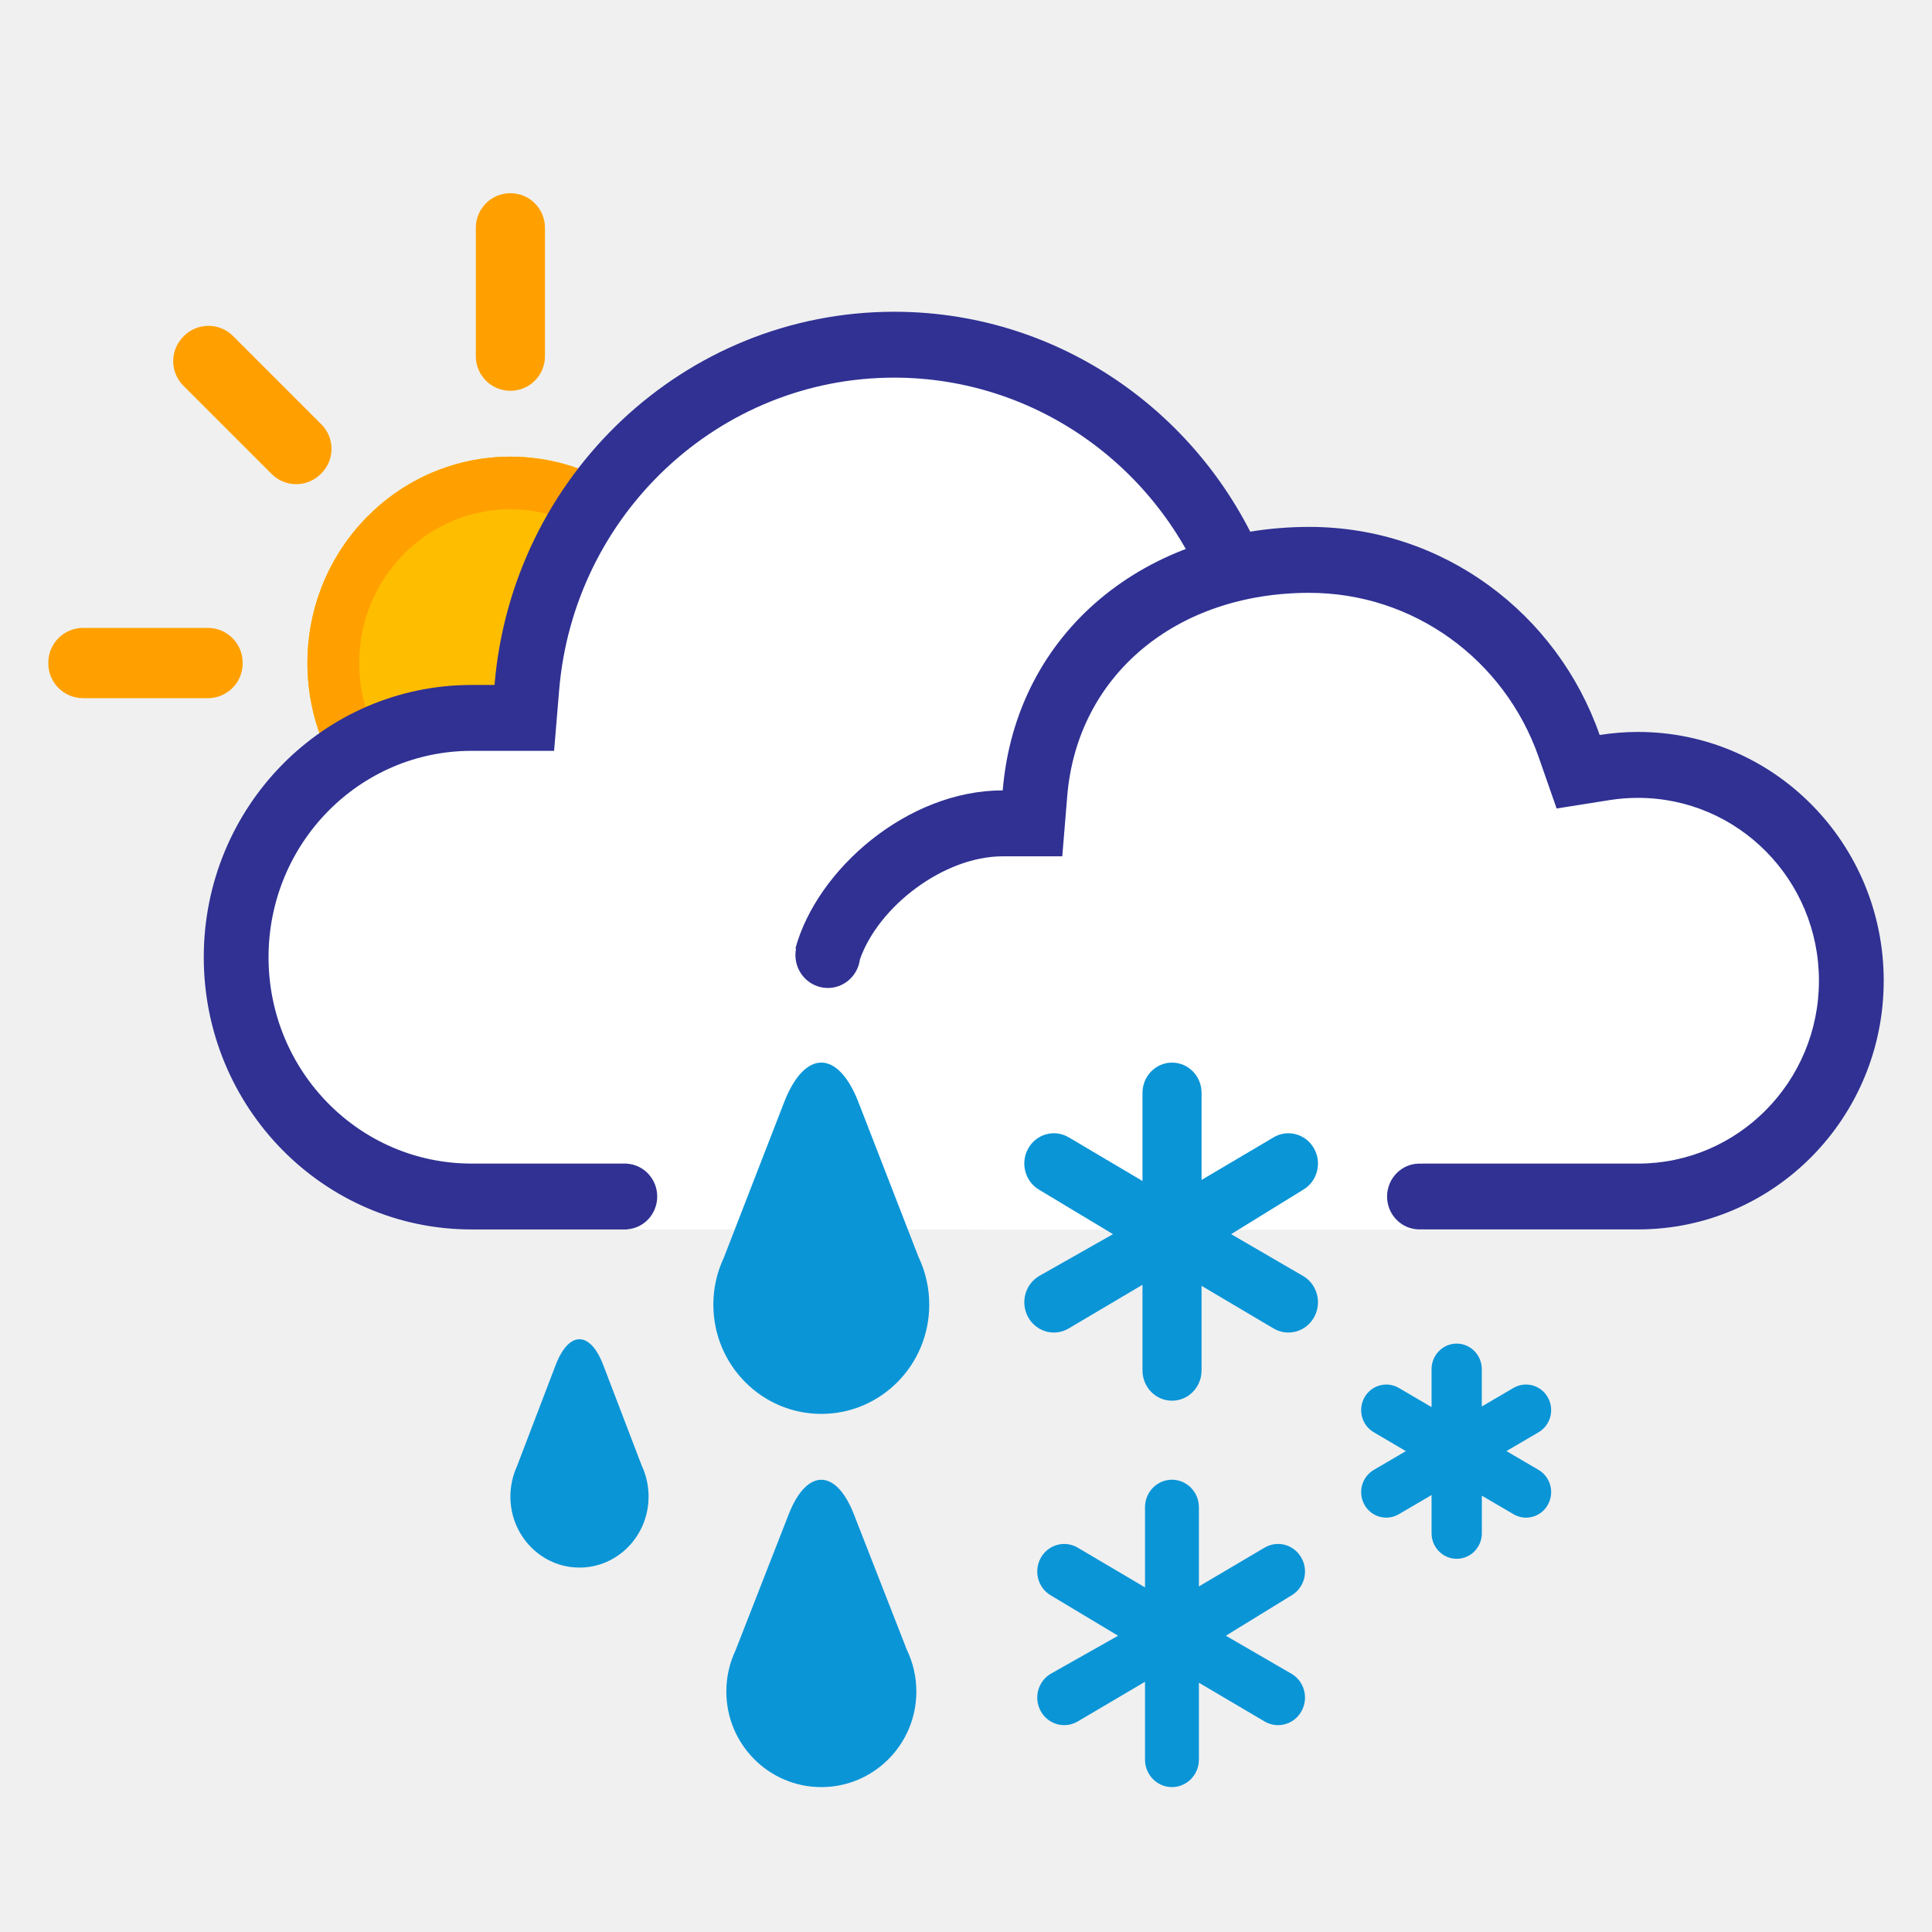
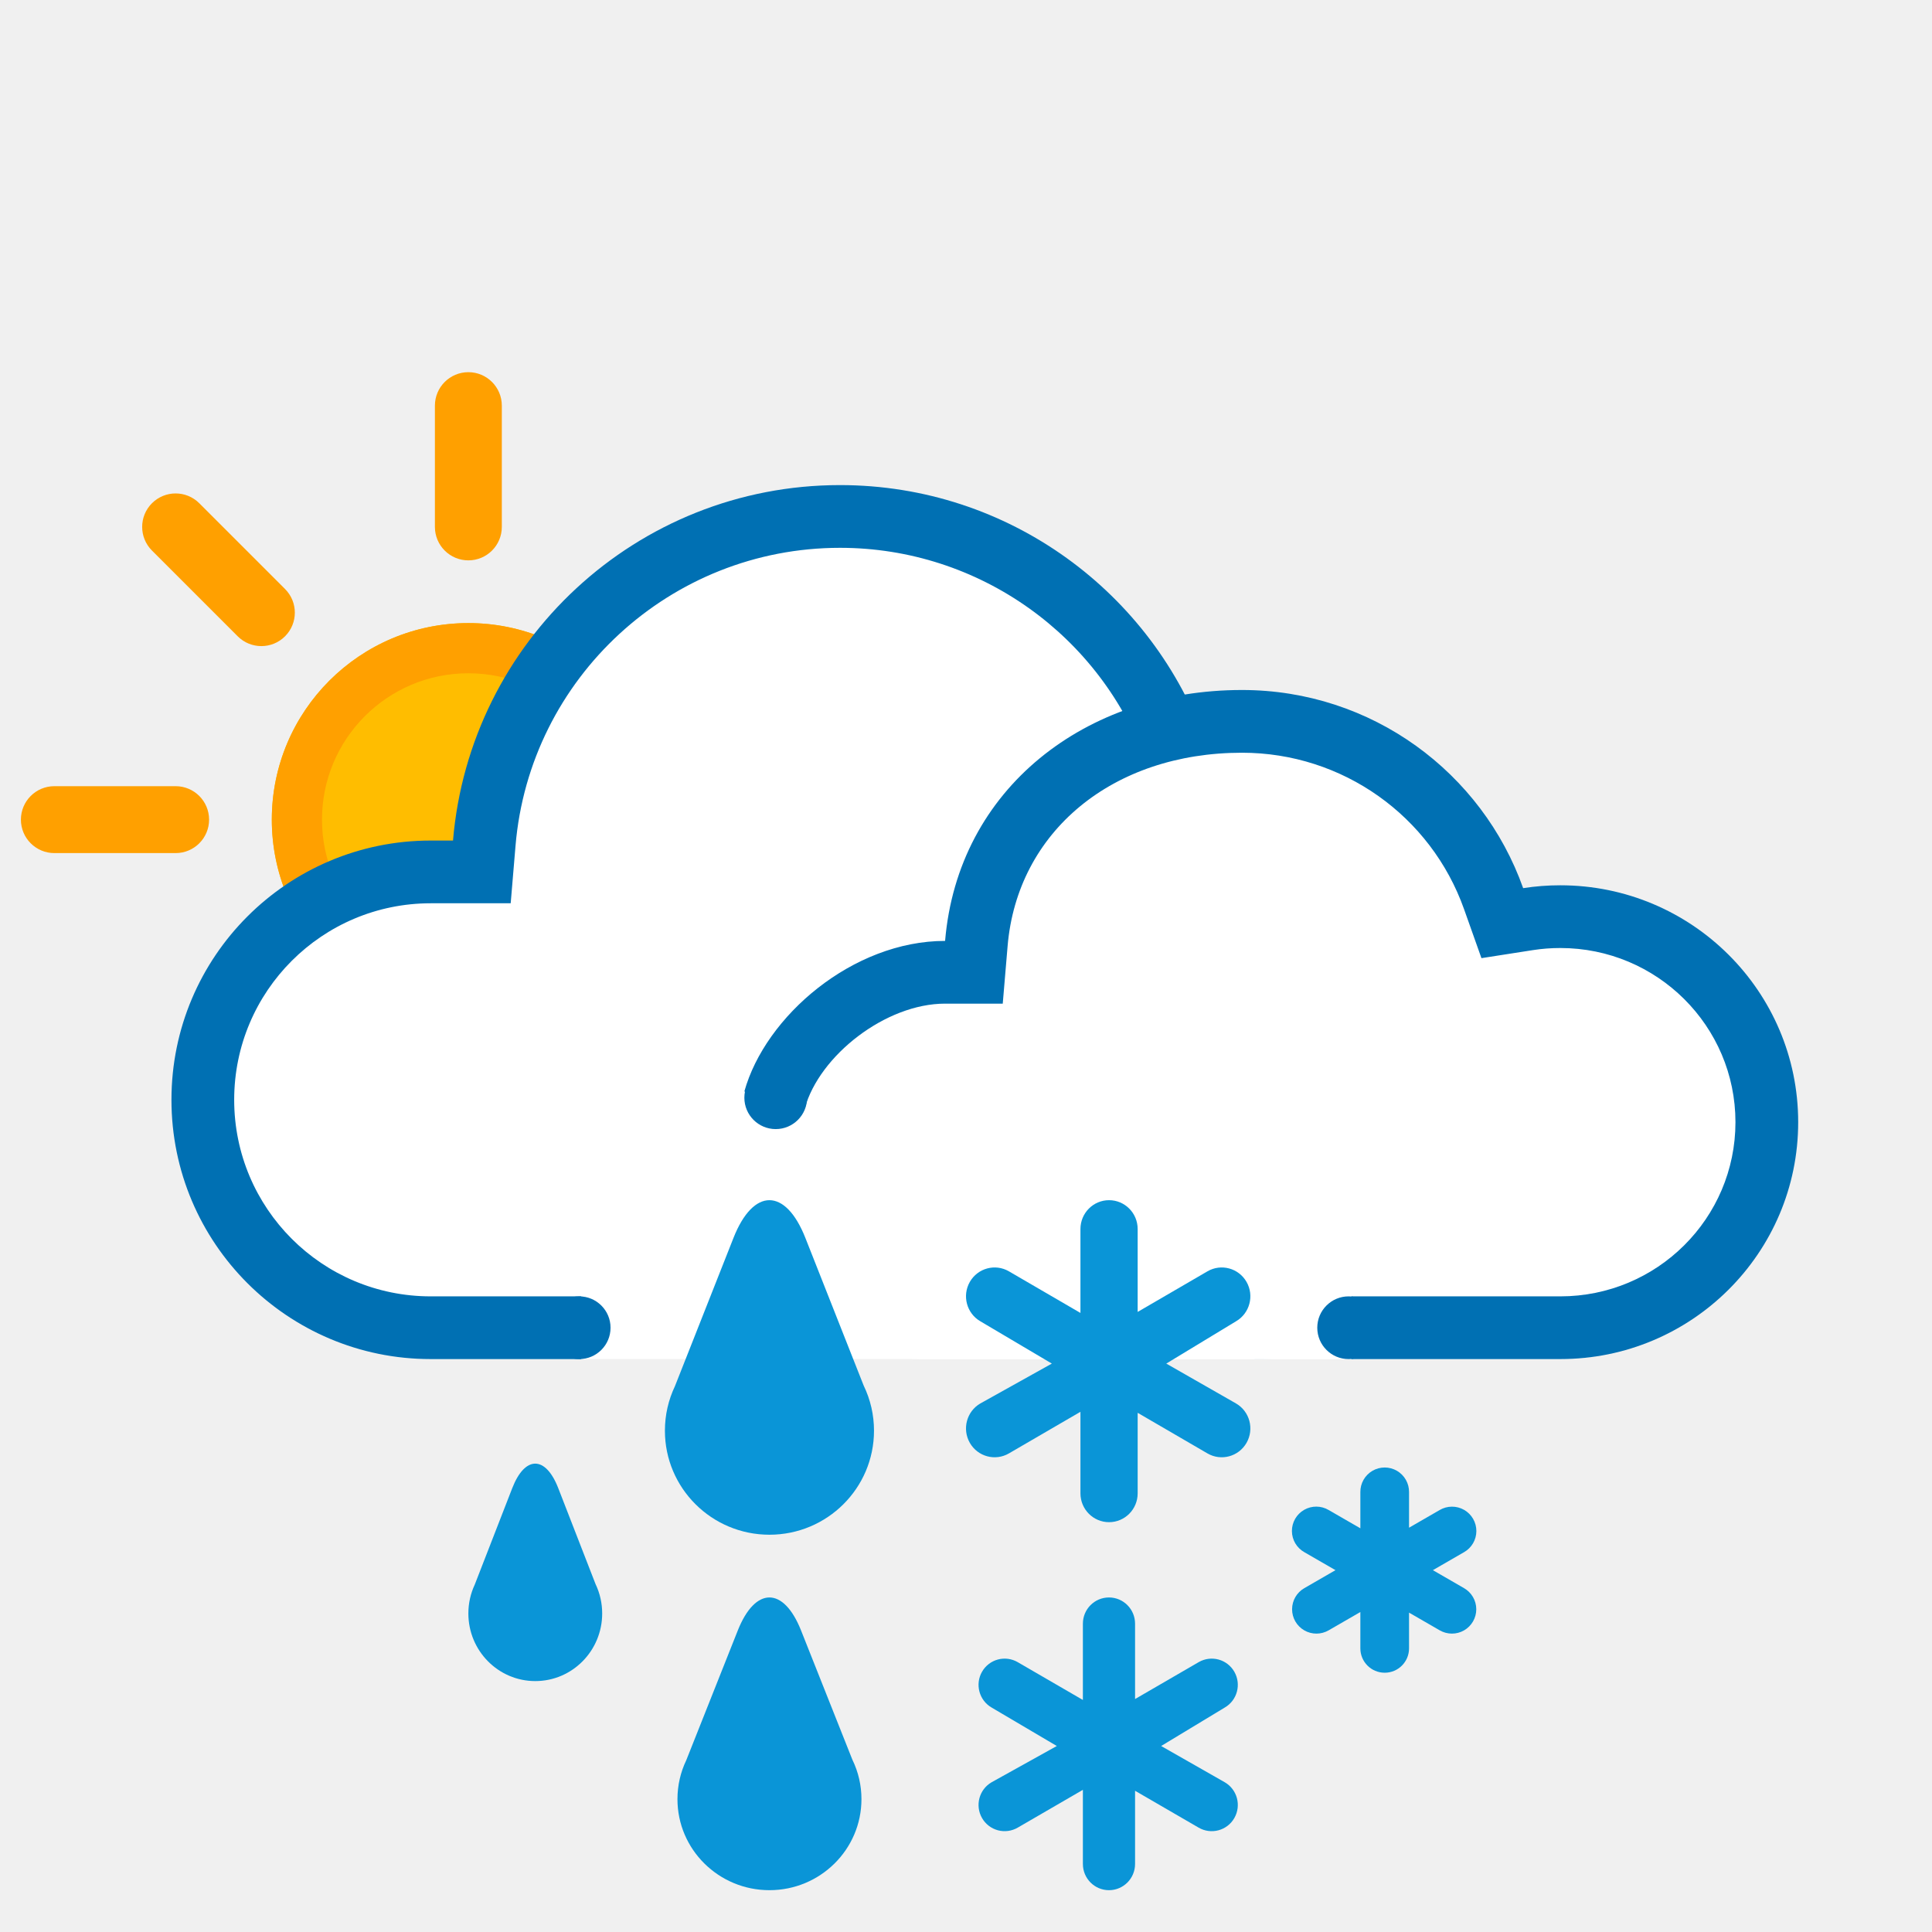
- <svg xmlns="http://www.w3.org/2000/svg" width="40" height="40" viewBox="0 0 40 40">
+ <svg xmlns="http://www.w3.org/2000/svg" width="512" height="512" viewBox="25 25 462 462">
  <g fill="none" fill-rule="evenodd">
-     <g fill-rule="nonzero">
-       <g>
-         <g>
-           <path fill="#FFBD00" d="M9.567 14c-2.32 0-4.202-1.913-4.202-4.273 0-2.36 1.881-4.272 4.202-4.272 2.321 0 4.202 1.913 4.202 4.272 0 2.36-1.881 4.273-4.202 4.273z" transform="translate(1, 4)" />
-           <path fill="#FFA000" d="M9.567 12.91c1.728 0 3.13-1.425 3.13-3.183 0-1.757-1.402-3.182-3.13-3.182s-3.13 1.425-3.13 3.182c0 1.758 1.402 3.182 3.13 3.182zm0 1.09c-2.32 0-4.202-1.913-4.202-4.273 0-2.36 1.881-4.272 4.202-4.272 2.321 0 4.202 1.913 4.202 4.272 0 2.36-1.881 4.273-4.202 4.273z" transform="translate(1, 4)" />
-           <g fill="#FFA000" transform="translate(1, 4) translate(0, 9)">
-             <rect width="4.024" height="1.455" rx=".72" />
-             <rect width="4.024" height="1.455" x="15.111" rx=".72" />
-           </g>
-           <g fill="#FFA000" transform="translate(1, 4) translate(9.567059, 9.727273) rotate(45) translate(-9.567059, -9.727273) translate(0, 9)">
-             <rect width="4.024" height="1.455" rx=".72" />
-             <rect width="4.024" height="1.455" x="15.111" rx=".72" />
-           </g>
-           <g fill="#FFA000" transform="translate(1, 4) translate(8.851765, 0)">
-             <rect width="1.431" height="4.091" rx=".715" />
-             <rect width="1.431" height="4.091" y="15.455" rx=".715" />
-           </g>
-         </g>
-         <g>
-           <g>
-             <path fill="#FFF" d="M14.294.91c-4.09 0-7.488 3.192-7.828 7.31l-.035.416h-.887c-2.816 0-5.097 2.32-5.097 5.182C.447 16.68 2.73 19 5.544 19h17.614c3.407 0 6.17-2.808 6.17-6.273 0-3.464-2.763-6.272-6.17-6.272-.325 0-.647.025-.964.076l-.367.058-.123-.356C20.603 3.068 17.65.909 14.294.909z" transform="translate(1, 4) translate(3.218824, 2.454545)" />
-             <path fill="#303193" d="M5.544 19C2.482 19 0 16.477 0 13.364s2.481-5.637 5.544-5.637h.476C6.378 3.4 9.946 0 14.294 0c3.615 0 6.69 2.348 7.831 5.627.337-.054.681-.082 1.033-.082 3.654 0 6.616 3.012 6.616 6.728 0 3.715-2.962 6.727-6.616 6.727v-1.364c2.913 0 5.275-2.401 5.275-5.363 0-2.963-2.362-5.364-5.275-5.364-.279 0-.555.022-.825.065l-1.101.175-.371-1.067c-.976-2.805-3.592-4.718-6.567-4.718-3.625 0-6.636 2.829-6.937 6.477l-.104 1.25h-1.71c-2.32 0-4.202 1.913-4.202 4.273 0 2.36 1.881 4.272 4.203 4.272h3.218v.002c.35.023.626.319.626.68 0 .361-.276.657-.626.68V19H5.544z" transform="translate(1, 4) translate(3.218824, 2.454545)" />
-           </g>
-           <g>
-             <path fill="#FFF" d="M10.623.636c-3.138 0-5.745 2.456-6.006 5.623l-.026.32h-.68C1.75 6.58 0 8.365 0 10.566c0 2.201 1.75 3.985 3.91 3.985h13.513c2.614 0 4.733-2.16 4.733-4.824 0-2.665-2.119-4.825-4.733-4.825-.25 0-.496.02-.739.059l-.281.045-.095-.274c-.845-2.434-3.11-4.095-5.685-4.095z" transform="translate(1, 4) translate(3.218824, 2.454545) translate(12.24941, 4.454545)" />
-             <path fill="#303193" d="M10.64 0c2.779 0 5.135 1.798 6.011 4.308.26-.041.524-.063.794-.063 2.81 0 5.087 2.306 5.087 5.15 0 2.845-2.278 5.15-5.087 5.15H12.98v-.002c-.02.002-.04.002-.06.002-.37 0-.67-.305-.67-.681 0-.377.3-.682.67-.682.02 0 .04 0 .06.002v-.002h4.465c2.07 0 3.746-1.697 3.746-3.787S19.515 5.61 17.445 5.61c-.198 0-.394.015-.587.046l-1.098.174-.372-1.065c-.707-2.023-2.595-3.4-4.748-3.4-2.761 0-4.805 1.71-5.012 4.205l-.103 1.25H4.292c-1.22 0-2.573 1.037-2.957 2.135-.043.334-.324.591-.664.591C.3 9.545 0 9.24 0 8.864c0-.046.004-.09.013-.133L0 8.727c.447-1.636 2.318-3.272 4.292-3.272C4.567 2.14 7.297 0 10.64 0z" transform="translate(1, 4) translate(3.218824, 2.454545) translate(12.24941, 4.454545)" />
-           </g>
-         </g>
-         <g fill="#0A95D7">
-           <path d="M19.072 8.953l-.677.397c-.249.146-.567.06-.711-.193-.144-.254-.058-.577.19-.723l.666-.39-.665-.391c-.25-.146-.335-.47-.191-.723.144-.253.462-.34.711-.194l.677.397v-.786c0-.292.233-.529.52-.529.288 0 .52.237.52.53v.772l.655-.384c.25-.146.568-.06.711.194.144.253.059.577-.19.723l-.666.39.666.39c.249.147.334.47.19.724-.143.253-.462.34-.71.193l-.655-.384v.778c0 .292-.233.529-.52.529-.288 0-.521-.237-.521-.53v-.79zM13.087 4.6l-1.53.905c-.292.173-.666.07-.835-.23-.169-.3-.069-.683.224-.856l1.53-.867-1.53-.92c-.293-.173-.393-.556-.224-.856.169-.3.543-.402.836-.23l1.529.905V.627c0-.346.274-.627.612-.627.337 0 .611.28.611.627v1.802l1.492-.882c.293-.173.667-.07.836.23.169.299.069.682-.224.855l-1.492.92 1.492.867c.293.173.393.557.224.856-.169.3-.543.403-.836.23l-1.492-.883v1.751c0 .346-.274.627-.611.627-.338 0-.612-.28-.612-.627V4.6zM13.14 12.819l-1.395.822c-.267.157-.608.064-.762-.209-.154-.272-.063-.62.204-.778l1.395-.788-1.395-.836c-.267-.158-.358-.506-.204-.779s.495-.366.762-.209l1.394.823V9.206c0-.314.25-.57.558-.57.308 0 .558.256.558.57v1.639l1.36-.803c.267-.157.608-.064.762.21.154.272.063.62-.204.778l-1.36.836 1.36.788c.267.157.358.506.204.778-.154.273-.495.366-.762.209l-1.36-.802v1.591c0 .315-.25.57-.558.57-.308 0-.558-.255-.558-.57V12.82zM2.72 8.346c.09.193.141.41.141.639 0 .811-.64 1.47-1.43 1.47C.64 10.455 0 9.796 0 8.985c0-.225.05-.438.137-.63L.938 6.26c.272-.71.712-.71.984 0l.798 2.086zM8.452 4.029c.141.297.22.63.22.982 0 1.25-1 2.262-2.234 2.262-1.235 0-2.236-1.013-2.236-2.262 0-.346.077-.674.215-.967L5.668.82c.425-1.093 1.113-1.094 1.538 0L8.452 4.03zM8.21 12.162c.125.26.195.551.195.86 0 1.092-.881 1.978-1.967 1.978-1.087 0-1.967-.886-1.967-1.979 0-.303.067-.59.188-.846l1.102-2.82c.373-.957.979-.958 1.352 0l1.097 2.807z" transform="translate(1, 4) translate(9.567059, 18)" />
-         </g>
-       </g>
+     <path d="M137 268c-25.957 0-47-21.043-47-47s21.043-47 47-47 47 21.043 47 47-21.043 47-47 47z" fill="#FFBD00" fill-rule="nonzero" />
+     <path d="M137 256c19.33 0 35-15.67 35-35s-15.67-35-35-35-35 15.67-35 35 15.67 35 35 35zm0 12c-25.957 0-47-21.043-47-47s21.043-47 47-47 47 21.043 47 47-21.043 47-47 47z" fill="#FFA000" fill-rule="nonzero" />
+     <g transform="translate(30 213)" fill="#FFA000">
+       <rect width="45" height="16" rx="8" />
+       <rect x="169" width="45" height="16" rx="8" />
+     </g>
+     <g transform="rotate(45 -135.114 150.713)" fill="#FFA000">
+       <rect width="45" height="16" rx="8" />
+       <rect x="169" width="45" height="16" rx="8" />
+     </g>
+     <g transform="translate(129 114)" fill="#FFA000">
+       <rect width="16" height="45" rx="8" />
+       <rect y="170" width="16" height="45" rx="8" />
+     </g>
+     <g transform="translate(66 141)">
+       <path d="M159.87 10c-45.752 0-83.754 35.117-87.558 80.418L71.927 95h-9.924C30.516 95 5 120.517 5 152c0 31.485 25.518 57 57.003 57H259c38.108 0 69-30.892 69-69 0-38.108-30.892-69-69-69-3.636 0-7.234.28-10.775.836l-4.103.643-1.385-3.916C230.425 33.747 197.407 10 159.871 10z" fill="#FFF" />
+       <path d="M259 209v-15c32.585 0 59-26.415 59-59s-26.415-59-59-59c-3.117 0-6.198.24-9.226.715l-12.31 1.93-4.155-11.748C222.4 36.046 193.137 15 159.871 15c-40.543 0-74.224 31.123-77.594 71.255L81.122 100H62.003C36.039 100 15 121.04 15 147c0 25.962 21.04 47 47.003 47H98v15H62.003C27.76 209 0 181.25 0 147c0-34.242 27.751-62 62.003-62h5.326c3.998-47.608 43.907-85 92.542-85 40.43 0 74.826 25.83 87.58 61.896A74.52 74.52 0 0 1 259 61c40.87 0 74 33.13 74 74s-33.13 74-74 74z" fill="#0070B3" />
+       <path d="M255.815 56c-35.101 0-64.256 27.009-67.174 61.85l-.296 3.525h-7.613C156.575 121.375 137 141 137 165.214c0 24.215 19.577 43.84 43.732 43.84h151.133c29.236 0 52.936-23.76 52.936-53.07 0-29.308-23.7-53.068-52.936-53.068-2.79 0-5.55.216-8.266.643l-3.148.494-1.063-3.012C309.943 74.264 284.612 56 255.815 56z" fill="#FFF" />
+       <path d="M282.169 209v-15h49.942C355.26 194 374 175.338 374 152.35c0-22.99-18.74-41.651-41.889-41.651-2.22 0-4.412.17-6.565.506l-12.287 1.917-4.161-11.718C301.196 79.152 280.082 64 256 64c-30.884 0-53.738 18.806-56.053 46.26L198.788 124H185c-14.218 0-30.042 12.397-33.547 25.015L137 145c5-18 25.928-36 48-36 3.074-36.446 33.61-60 71-60 31.081 0 57.428 19.774 67.233 47.384a57.552 57.552 0 0 1 8.878-.685c31.419 0 56.889 25.363 56.889 56.65C389 183.637 363.53 209 332.111 209H282.17zm0-15h49.942C355.26 194 374 175.338 374 152.35c0-22.99-18.74-41.651-41.889-41.651-2.22 0-4.412.17-6.565.506l-12.287 1.917-4.161-11.718C301.196 79.152 280.082 64 256 64c-30.884 0-53.738 18.806-56.053 46.26L198.788 124H185c-14.218 0-30.042 12.397-33.547 25.015L137 145c5-18 25.928-36 48-36 3.074-36.446 33.61-60 71-60 31.081 0 57.428 19.774 67.233 47.384a57.552 57.552 0 0 1 8.878-.685c31.419 0 56.889 25.363 56.889 56.65C389 183.637 363.53 209 332.111 209H282.17v-15z" fill="#0070B3" fill-rule="nonzero" />
+       <circle fill="#0070B3" cx="281.5" cy="201.5" r="7.5" />
+       <circle fill="#0070B3" cx="97.5" cy="201.5" r="7.5" />
+       <circle fill="#0070B3" cx="144.5" cy="146.5" r="7.5" />
+     </g>
+     <g fill="#0A95D7">
+       <path d="M350.302 410.485l-7.569 4.369a5.822 5.822 0 1 1-5.82-10.085l7.44-4.295-7.44-4.295a5.822 5.822 0 1 1 5.82-10.084l7.57 4.368v-8.641a5.822 5.822 0 1 1 11.643 0v8.498l7.32-4.225a5.822 5.822 0 1 1 5.821 10.084l-7.44 4.295 7.44 4.295a5.822 5.822 0 1 1-5.82 10.085l-7.321-4.226v8.55a5.822 5.822 0 0 1-11.644 0v-8.693zm-66.935-47.88l-17.104 9.95c-3.273 1.904-7.457.773-9.346-2.525-1.889-3.298-.767-7.515 2.506-9.419l17.102-9.536-17.102-10.118c-3.273-1.904-4.395-6.12-2.506-9.419 1.89-3.298 6.073-4.429 9.346-2.525l17.104 9.95v-20.067c0-3.809 3.063-6.896 6.841-6.896 3.779 0 6.842 3.087 6.842 6.896v19.825l16.687-9.708c3.273-1.904 7.457-.773 9.346 2.525 1.889 3.298.767 7.515-2.506 9.42l-16.686 10.117 16.686 9.536c3.273 1.904 4.395 6.12 2.506 9.42-1.89 3.297-6.073 4.428-9.346 2.524l-16.687-9.708v19.257c0 3.809-3.063 6.896-6.842 6.896-3.778 0-6.841-3.087-6.841-6.896v-19.5zm.585 90.399l-15.595 9.046a6.221 6.221 0 0 1-8.52-2.295c-1.723-2.999-.7-6.833 2.284-8.563l15.593-8.67-15.593-9.197c-2.984-1.731-4.007-5.565-2.285-8.563a6.221 6.221 0 0 1 8.521-2.296l15.595 9.046V413.27c0-3.462 2.793-6.269 6.238-6.269 3.445 0 6.238 2.807 6.238 6.269v18.023l15.215-8.826a6.221 6.221 0 0 1 8.52 2.296c1.723 2.998.7 6.832-2.284 8.563l-15.214 9.197 15.214 8.67c2.984 1.73 4.007 5.564 2.285 8.563a6.221 6.221 0 0 1-8.521 2.295l-15.215-8.825v17.506c0 3.462-2.793 6.269-6.238 6.269-3.445 0-6.238-2.807-6.238-6.269v-17.727z" fill-rule="nonzero" />
+       <path d="M167.416 403.806A16.247 16.247 0 0 1 169 410.83c0 8.93-7.163 16.17-16 16.17s-16-7.24-16-16.17c0-2.474.55-4.818 1.533-6.915l8.96-23.05c3.04-7.817 7.963-7.823 11.004 0l8.919 22.941zm64.109-47.488A24.676 24.676 0 0 1 234 367.124C234 380.862 222.807 392 209 392s-25-11.138-25-24.876c0-3.807.86-7.414 2.395-10.64l14.001-35.461c4.748-12.026 12.442-12.035 17.194 0l13.935 35.295zm-2.703 89.46a21.49 21.49 0 0 1 2.178 9.455c0 12.022-9.85 21.767-22 21.767s-22-9.745-22-21.767c0-3.33.756-6.487 2.108-9.31l12.32-31.028c4.179-10.522 10.95-10.53 15.13 0l12.264 30.883z" />
    </g>
  </g>
</svg>
